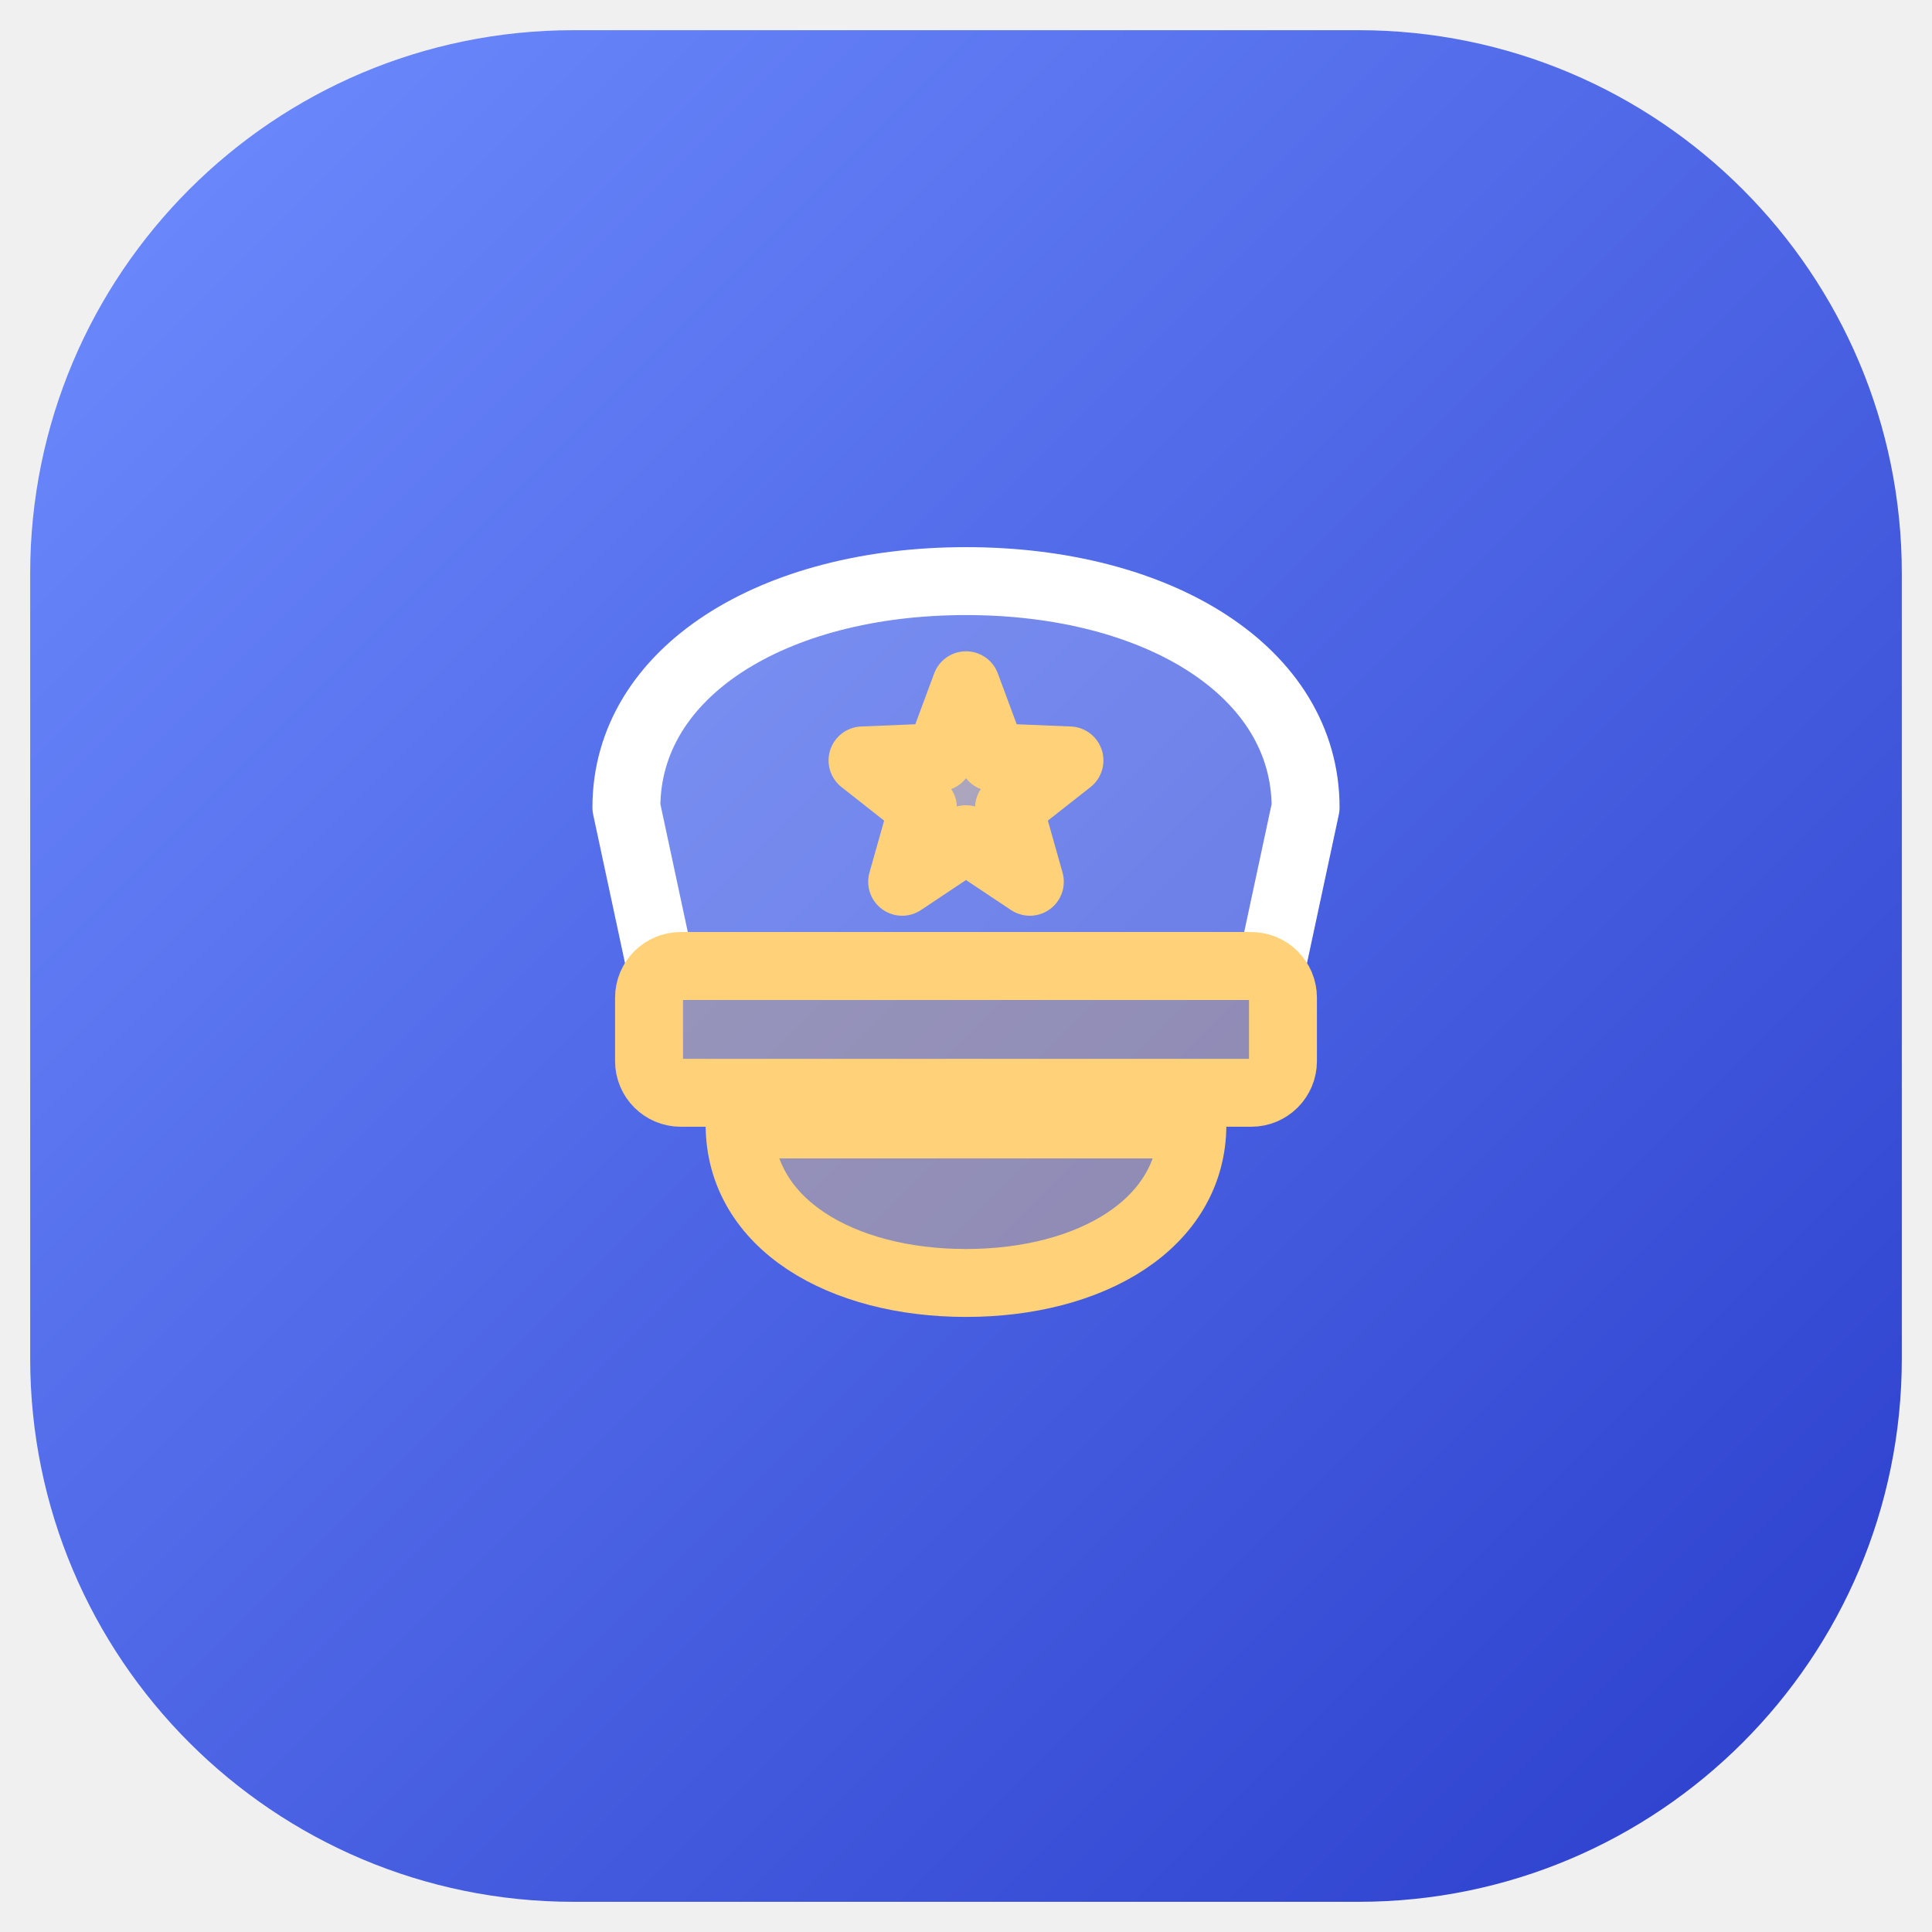
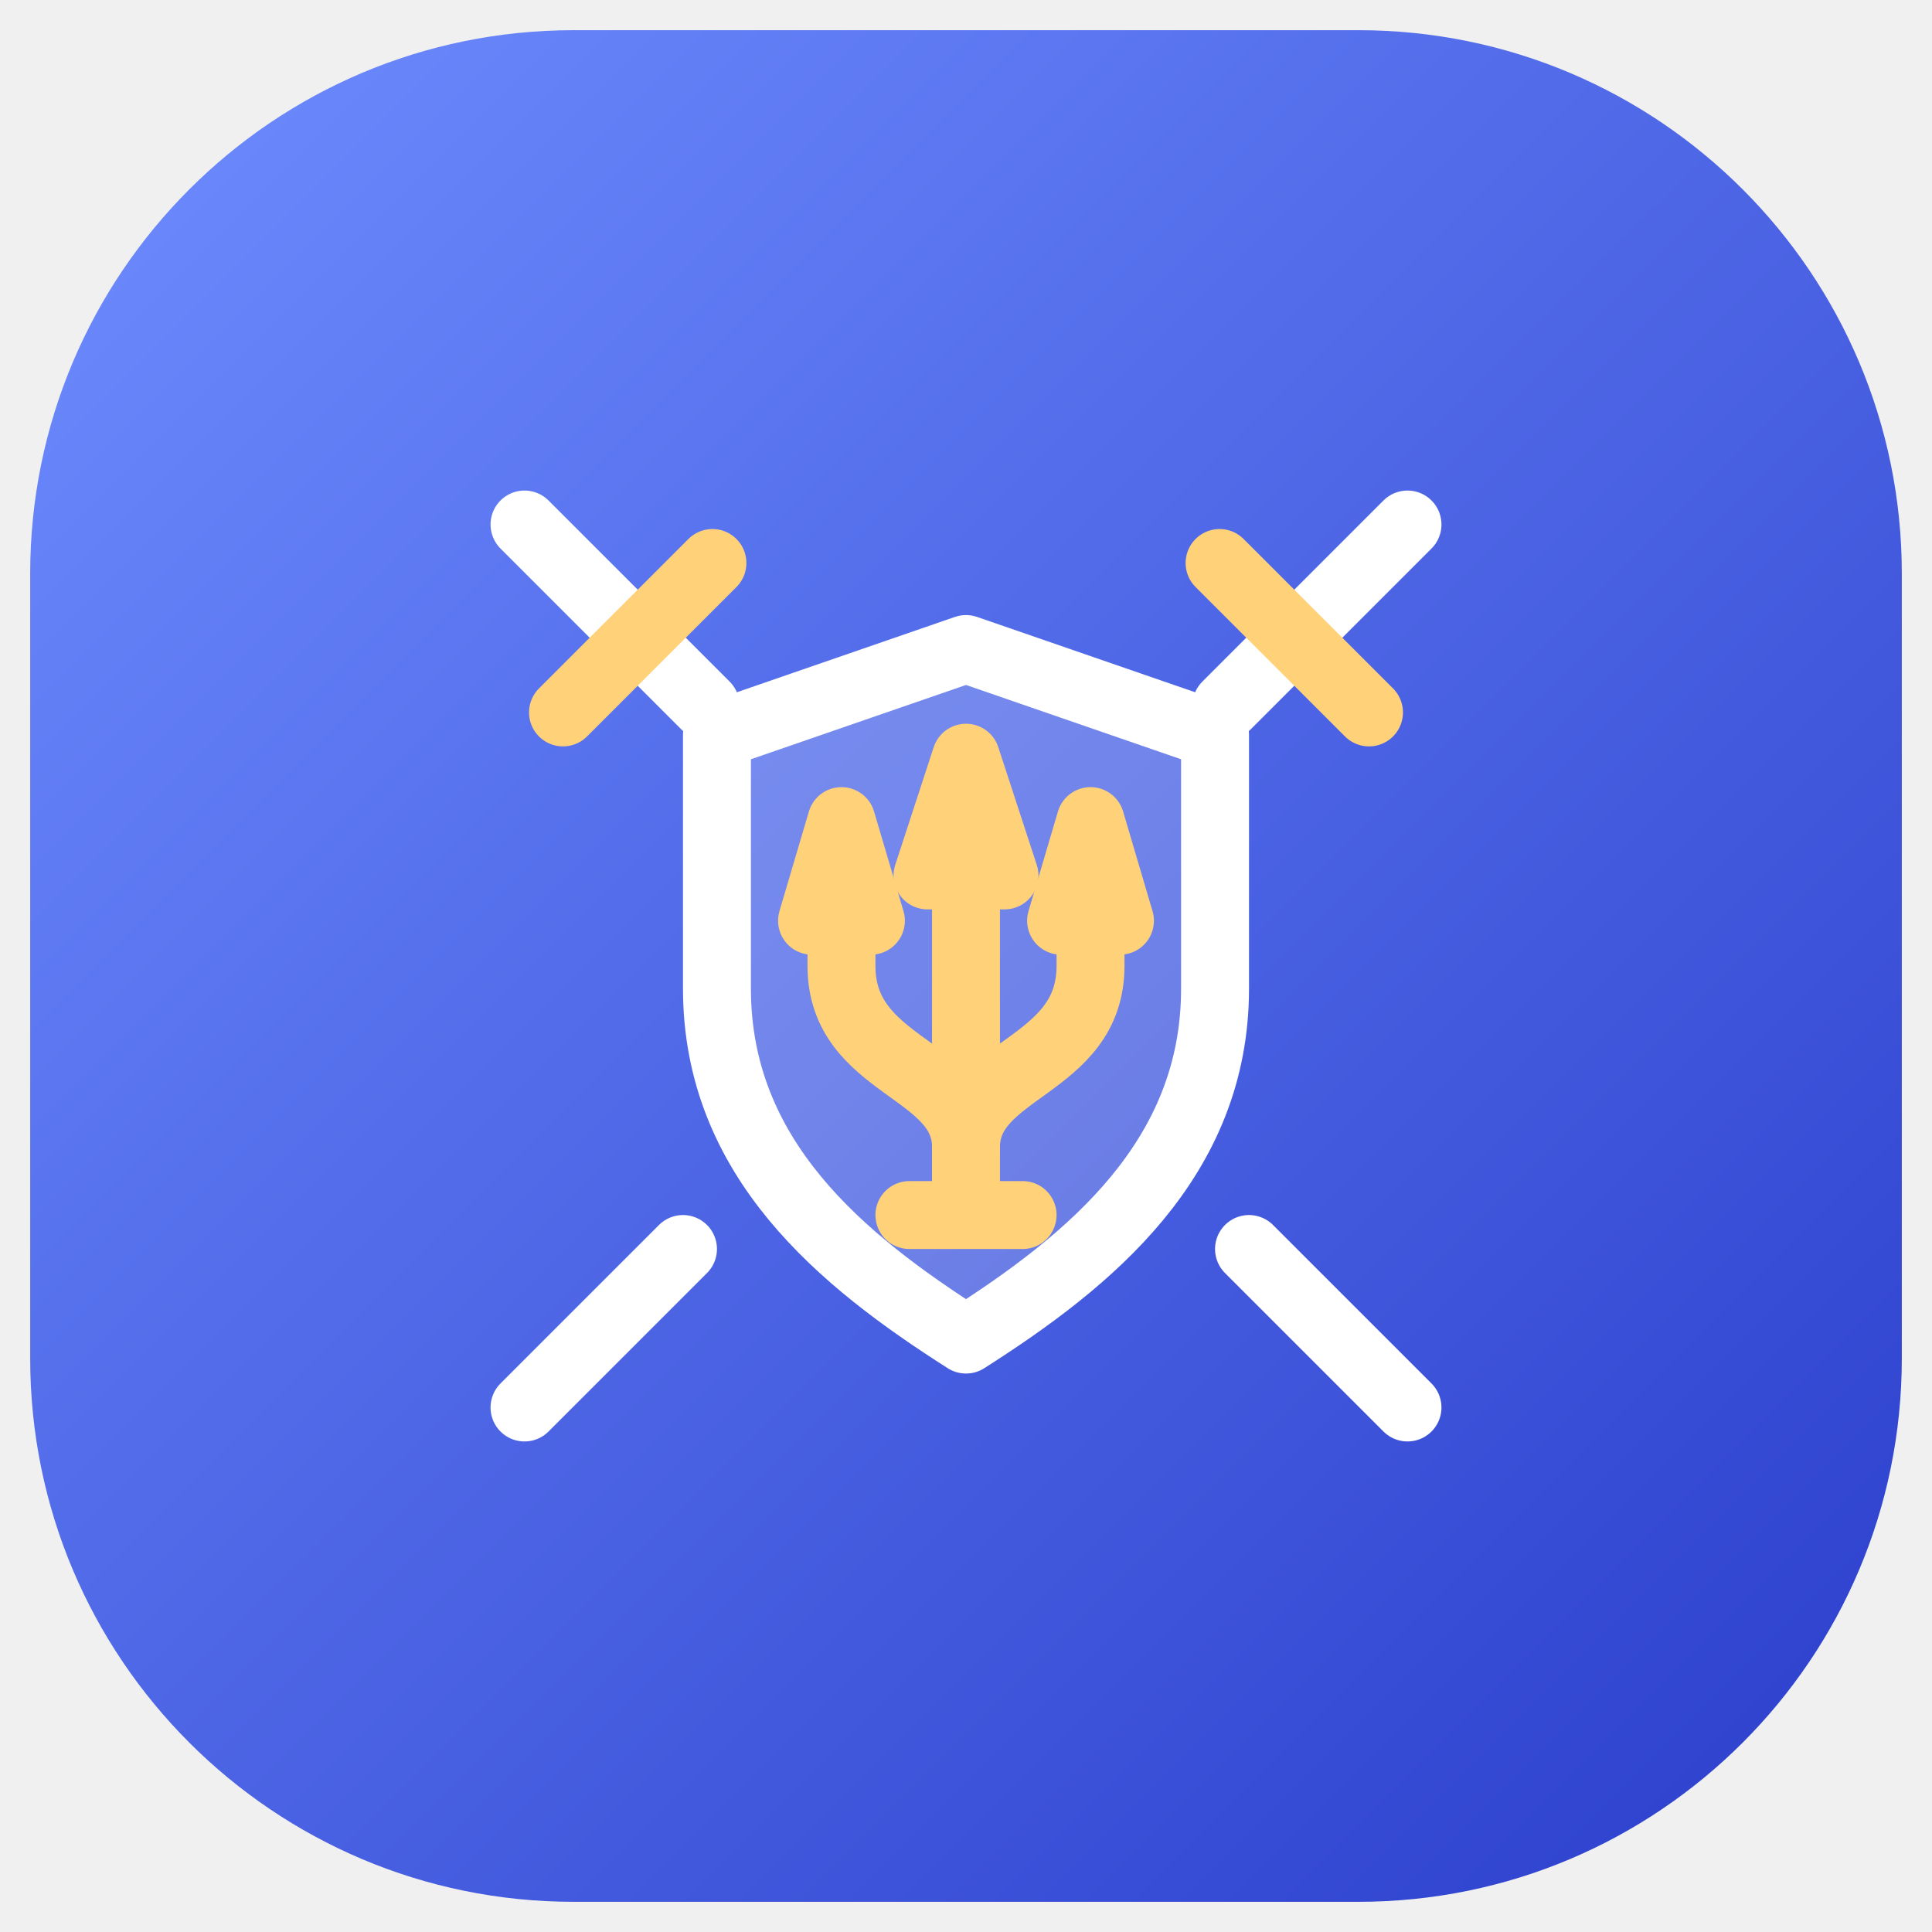
<svg xmlns="http://www.w3.org/2000/svg" viewBox="0 0 64 64" width="128" height="128" fill="none" stroke-linecap="round" stroke-linejoin="round" role="img" aria-label="Військове право">
  <defs>
    <linearGradient id="bg" x1="0" y1="0" x2="1" y2="1">
      <stop offset="0" stop-color="#6F8DFF" />
      <stop offset="1" stop-color="#2A3DCB" />
    </linearGradient>
  </defs>
  <rect x="1" y="1" width="62" height="62" rx="18" fill="url(#bg)" />
  <g transform="translate(14 14) scale(0.75)">
-     <path d="M10.5 24 L9 17 C9 11 15.5 7 24 7 C32.5 7 39 11 39 17 L37.5 24 Z" fill="rgba(255,255,255,0.20)" stroke="#FFFFFF" stroke-width="3" />
-     <path d="M24.00 11.60 L25.18 14.78 L28.57 14.92 L25.90 17.02 L26.82 20.28 L24.00 18.40 L21.18 20.28 L22.10 17.02 L19.43 14.92 L22.82 14.78 Z" fill="rgba(255,210,122,0.40)" stroke="#FFD27A" stroke-width="3" />
-     <rect x="10" y="24" width="28" height="5.6" rx="1.4" fill="rgba(255,210,122,0.40)" stroke="#FFD27A" stroke-width="3" />
-     <path d="M14 31 H34 C34 35.4 29.5 38 24 38 C18.5 38 14 35.4 14 31 Z" fill="rgba(255,210,122,0.40)" stroke="#FFD27A" stroke-width="3" />
+     <path d="M4.5 4.5 L12.5 12.5" fill="none" stroke="#FFFFFF" stroke-width="3" />
+     <path d="M6.2 12.8 L12.8 6.2" fill="none" stroke="#FFD27A" stroke-width="3" />
+     <path d="M36.5 36.5 L43.5 43.5" fill="none" stroke="#FFFFFF" stroke-width="3" />
+     <path d="M43.5 4.5 L35.5 12.5" fill="none" stroke="#FFFFFF" stroke-width="3" />
+     <path d="M41.8 12.8 L35.2 6.2" fill="none" stroke="#FFD27A" stroke-width="3" />
+     <path d="M11.5 36.5 L4.5 43.5" fill="none" stroke="#FFFFFF" stroke-width="3" />
+     <path d="M24 10 L35 13.8 V25 C35 32.5 29.5 37 24 40.5 C18.5 37 13 32.5 13 25 V13.8 Z" fill="rgba(255,255,255,0.20)" stroke="#FFFFFF" stroke-width="3" />
+     <path d="M24 16 V34.5" fill="none" stroke="#FFD27A" stroke-width="3" />
+     <path d="M22.3 20 L24 14.8 L25.7 20 Z" fill="rgba(255,210,122,0.40)" stroke="#FFD27A" stroke-width="3" />
+     <path d="M18.5 19.5 V24 C18.5 28.5 24 28.5 24 32" fill="none" stroke="#FFD27A" stroke-width="3" />
+     <path d="M29.5 19.5 V24 C29.5 28.5 24 28.5 24 32" fill="none" stroke="#FFD27A" stroke-width="3" />
+     <path d="M17.2 22 L18.5 17.6 L19.8 22 Z" fill="rgba(255,210,122,0.40)" stroke="#FFD27A" stroke-width="3" />
+     <path d="M28.2 22 L29.5 17.6 L30.8 22 Z" fill="rgba(255,210,122,0.40)" stroke="#FFD27A" stroke-width="3" />
+     <path d="M21.5 35 H26.5" fill="none" stroke="#FFD27A" stroke-width="3" />
  </g>
</svg>
